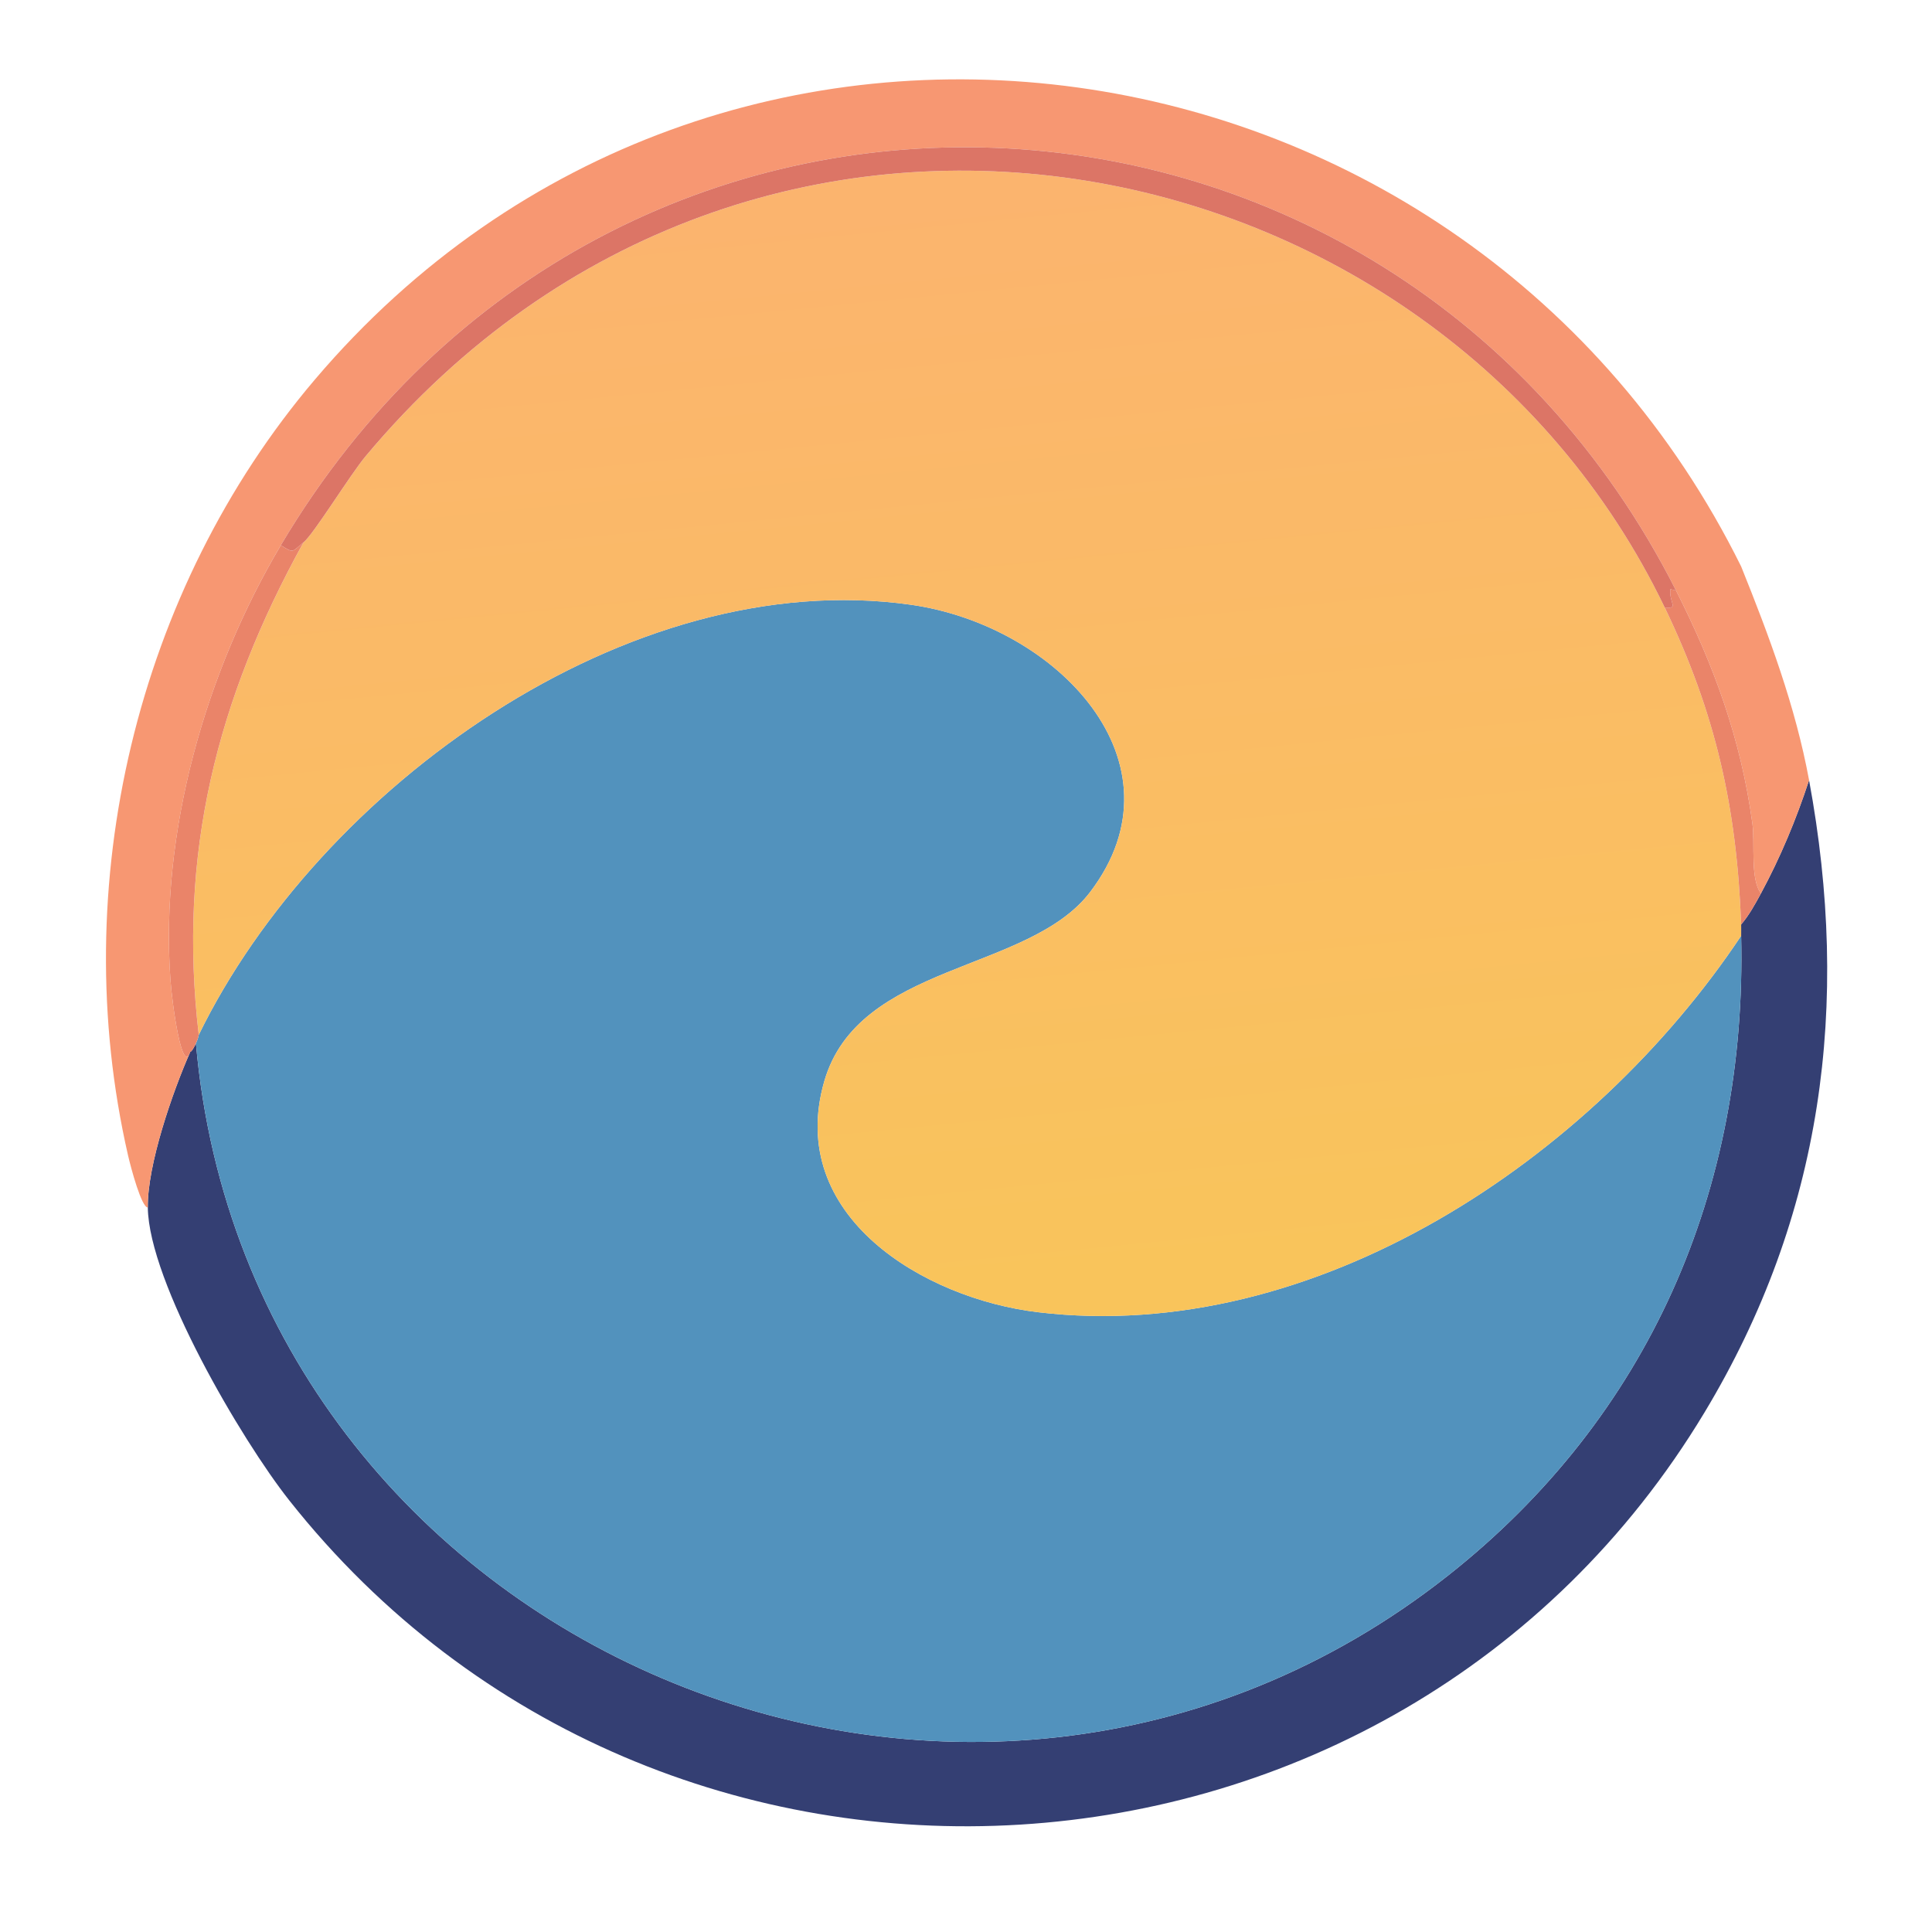
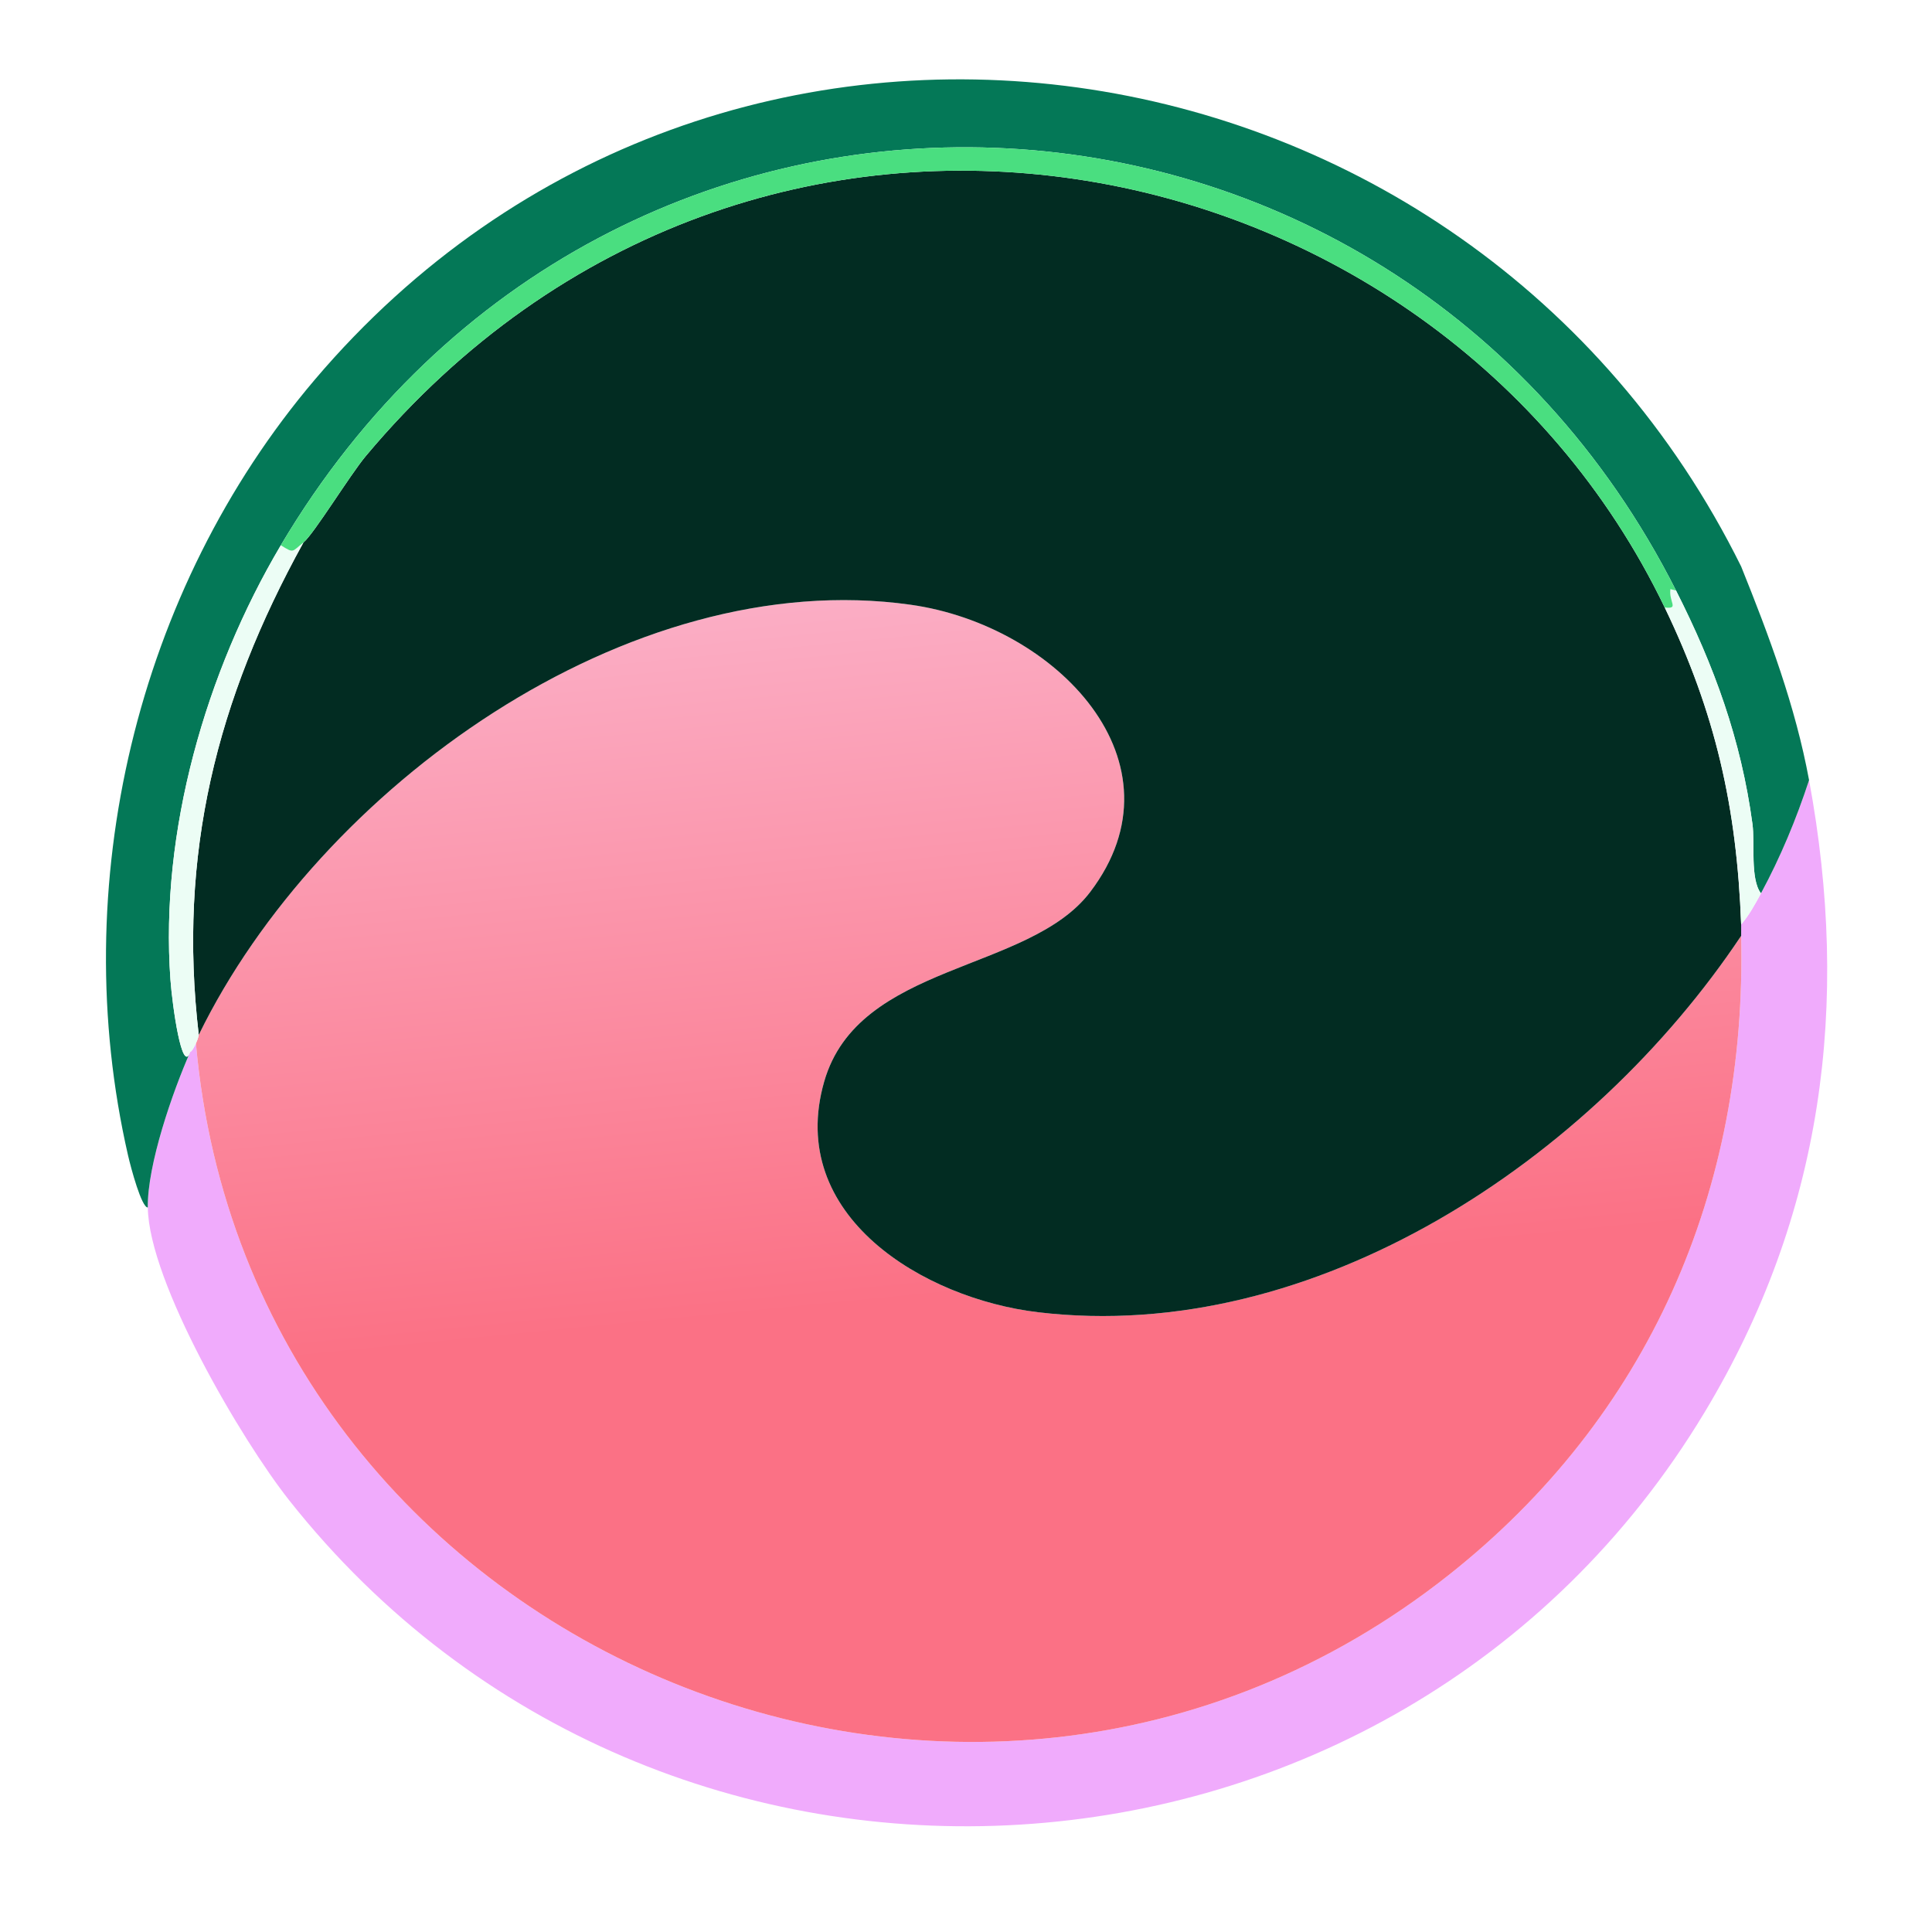
<svg xmlns="http://www.w3.org/2000/svg" viewBox="0 0 1028 1028">
  <defs>
    <style>
      .c {
-         fill: #5292bd;
+         fill: #022c22;
      }

      .c, .d, .e, .f, .g, .h {
        stroke-width: 0px;
      }

      .d {
-         fill: #343f73;
+         fill: #f0abfc;
      }

      .e {
-         fill: #dc7566;
+         fill: #4ade80;
      }

      .f {
-         fill: #ea8469;
+         fill: #ecfdf5;
      }

      .g {
-         fill: #f79772;
+         fill: #047857;
      }

      .h {
        fill: url(#b);
      }
    </style>
    <linearGradient id="b" x1="475.63" y1="104.27" x2="532.88" y2="687.24" gradientUnits="userSpaceOnUse">
-       <stop offset="0" stop-color="#fbb46e" />
-       <stop offset="1" stop-color="#f9c45b" />
+       <stop offset="0" stop-color="#fbcfe8" />
+       <stop offset="1" stop-color="#fb7185" />
    </linearGradient>
  </defs>
  <g>
    <path class="d" d="M78.65,642.5c-.3-22.71,13.19-61.55,22.59-82.82.11-.25.66.51,3.01-4.52,28.41,321.68,410.9,484.84,666.34,283.1,106.89-84.42,159.05-205.28,155.86-340.32-.05-2.01.07-4.02,0-6.02,4.24-4.95,7.46-10.86,10.54-16.56,10.43-19.33,18.76-39.38,25.6-60.23,22.06,119.22,7.43,231.8-55.72,336.56-164.39,272.72-555.56,296.19-752.93,46.68-25.51-32.24-74.77-116.22-75.29-155.86Z" />
-     <path class="c" d="M926.45,497.94c3.2,135.05-48.97,255.91-155.86,340.32-255.44,201.74-637.93,38.58-666.34-283.1,1.44-3.07,1.4-4.3,1.51-4.52,63.99-131.09,228.28-250.07,378.72-228.89,77.75,10.94,147.89,84.02,95.62,152.84-32.74,43.11-123.35,37.49-141.55,100.89-20.53,71.52,53.07,115.49,113.69,122.73,147.53,17.62,295.06-81.56,374.21-200.28Z" />
+     <path class="h" d="M926.45,497.94c3.2,135.05-48.97,255.91-155.86,340.32-255.44,201.74-637.93,38.58-666.34-283.1,1.44-3.07,1.4-4.3,1.51-4.52,63.99-131.09,228.28-250.07,378.72-228.89,77.75,10.94,147.89,84.02,95.62,152.84-32.74,43.11-123.35,37.49-141.55,100.89-20.53,71.52,53.07,115.49,113.69,122.73,147.53,17.62,295.06-81.56,374.21-200.28Z" />
  </g>
  <g>
    <path class="g" d="M962.59,415.11c-6.84,20.85-15.16,40.91-25.6,60.23-5.83-7.61-3.14-26.68-4.52-36.89-6.08-45.01-20.35-84.09-40.66-124.23C740.09,14.36,325.02-6.02,149.42,290.13c-39.94,67.36-64.4,152.46-58.73,231.15.99,13.69,6.21,51.03,10.54,38.4-9.4,21.27-22.89,60.11-22.59,82.82-3.3.03-8.94-20.85-10.54-27.86-32.83-143.37,4.3-300.64,99.39-412.61C383.31-52.09,781.4,8.47,926.45,301.42c14.91,37.02,28.84,74.22,36.14,113.69Z" />
-     <path class="h" d="M885.79,323.26c27.03,56.18,38.35,106.26,40.66,168.66.07,2-.05,4.02,0,6.02-79.15,118.72-226.68,217.9-374.21,200.28-60.62-7.24-134.22-51.21-113.69-122.73,18.2-63.4,108.81-57.78,141.55-100.89,52.27-68.83-17.88-141.9-95.62-152.84-150.44-21.18-314.74,97.8-378.72,228.89-11.22-95.98,9.49-178.35,55.72-262.02,5.37-4.27,24.83-36.02,33.13-45.93C401.78-4.79,764.04,70.19,885.79,323.26Z" />
+     <path class="c" d="M885.79,323.26c27.03,56.18,38.35,106.26,40.66,168.66.07,2-.05,4.02,0,6.02-79.15,118.72-226.68,217.9-374.21,200.28-60.62-7.24-134.22-51.21-113.69-122.73,18.2-63.4,108.81-57.78,141.55-100.89,52.27-68.83-17.88-141.9-95.62-152.84-150.44-21.18-314.74,97.8-378.72,228.89-11.22-95.98,9.49-178.35,55.72-262.02,5.37-4.27,24.83-36.02,33.13-45.93C401.78-4.79,764.04,70.19,885.79,323.26Z" />
    <path class="f" d="M105.75,550.64c-.1.21-.07,1.44-1.51,4.52-2.36,5.03-2.9,4.27-3.01,4.52-4.33,12.63-9.55-24.71-10.54-38.4-5.68-78.69,18.79-163.79,58.73-231.15,7.17,4.5,5.8,3.47,12.05-1.51-46.22,83.67-66.94,166.04-55.72,262.02Z" />
    <path class="f" d="M891.81,314.22c20.31,40.14,34.58,79.22,40.66,124.23,1.38,10.22-1.31,29.29,4.52,36.89-3.08,5.7-6.3,11.61-10.54,16.56-2.31-62.39-13.63-112.48-40.66-168.66,7.86.85,2.16-2.64,3.01-9.79q1.51.38,3.01.75Z" />
    <path class="e" d="M891.81,314.22q-1.51-.38-3.01-.75c-.85,7.14,4.85,10.63-3.01,9.79C764.04,70.19,401.78-4.79,194.6,242.69c-8.3,9.91-27.76,41.66-33.13,45.93-6.25,4.97-4.87,6-12.05,1.51C325.02-6.02,740.09,14.36,891.81,314.22Z" />
  </g>
</svg>
